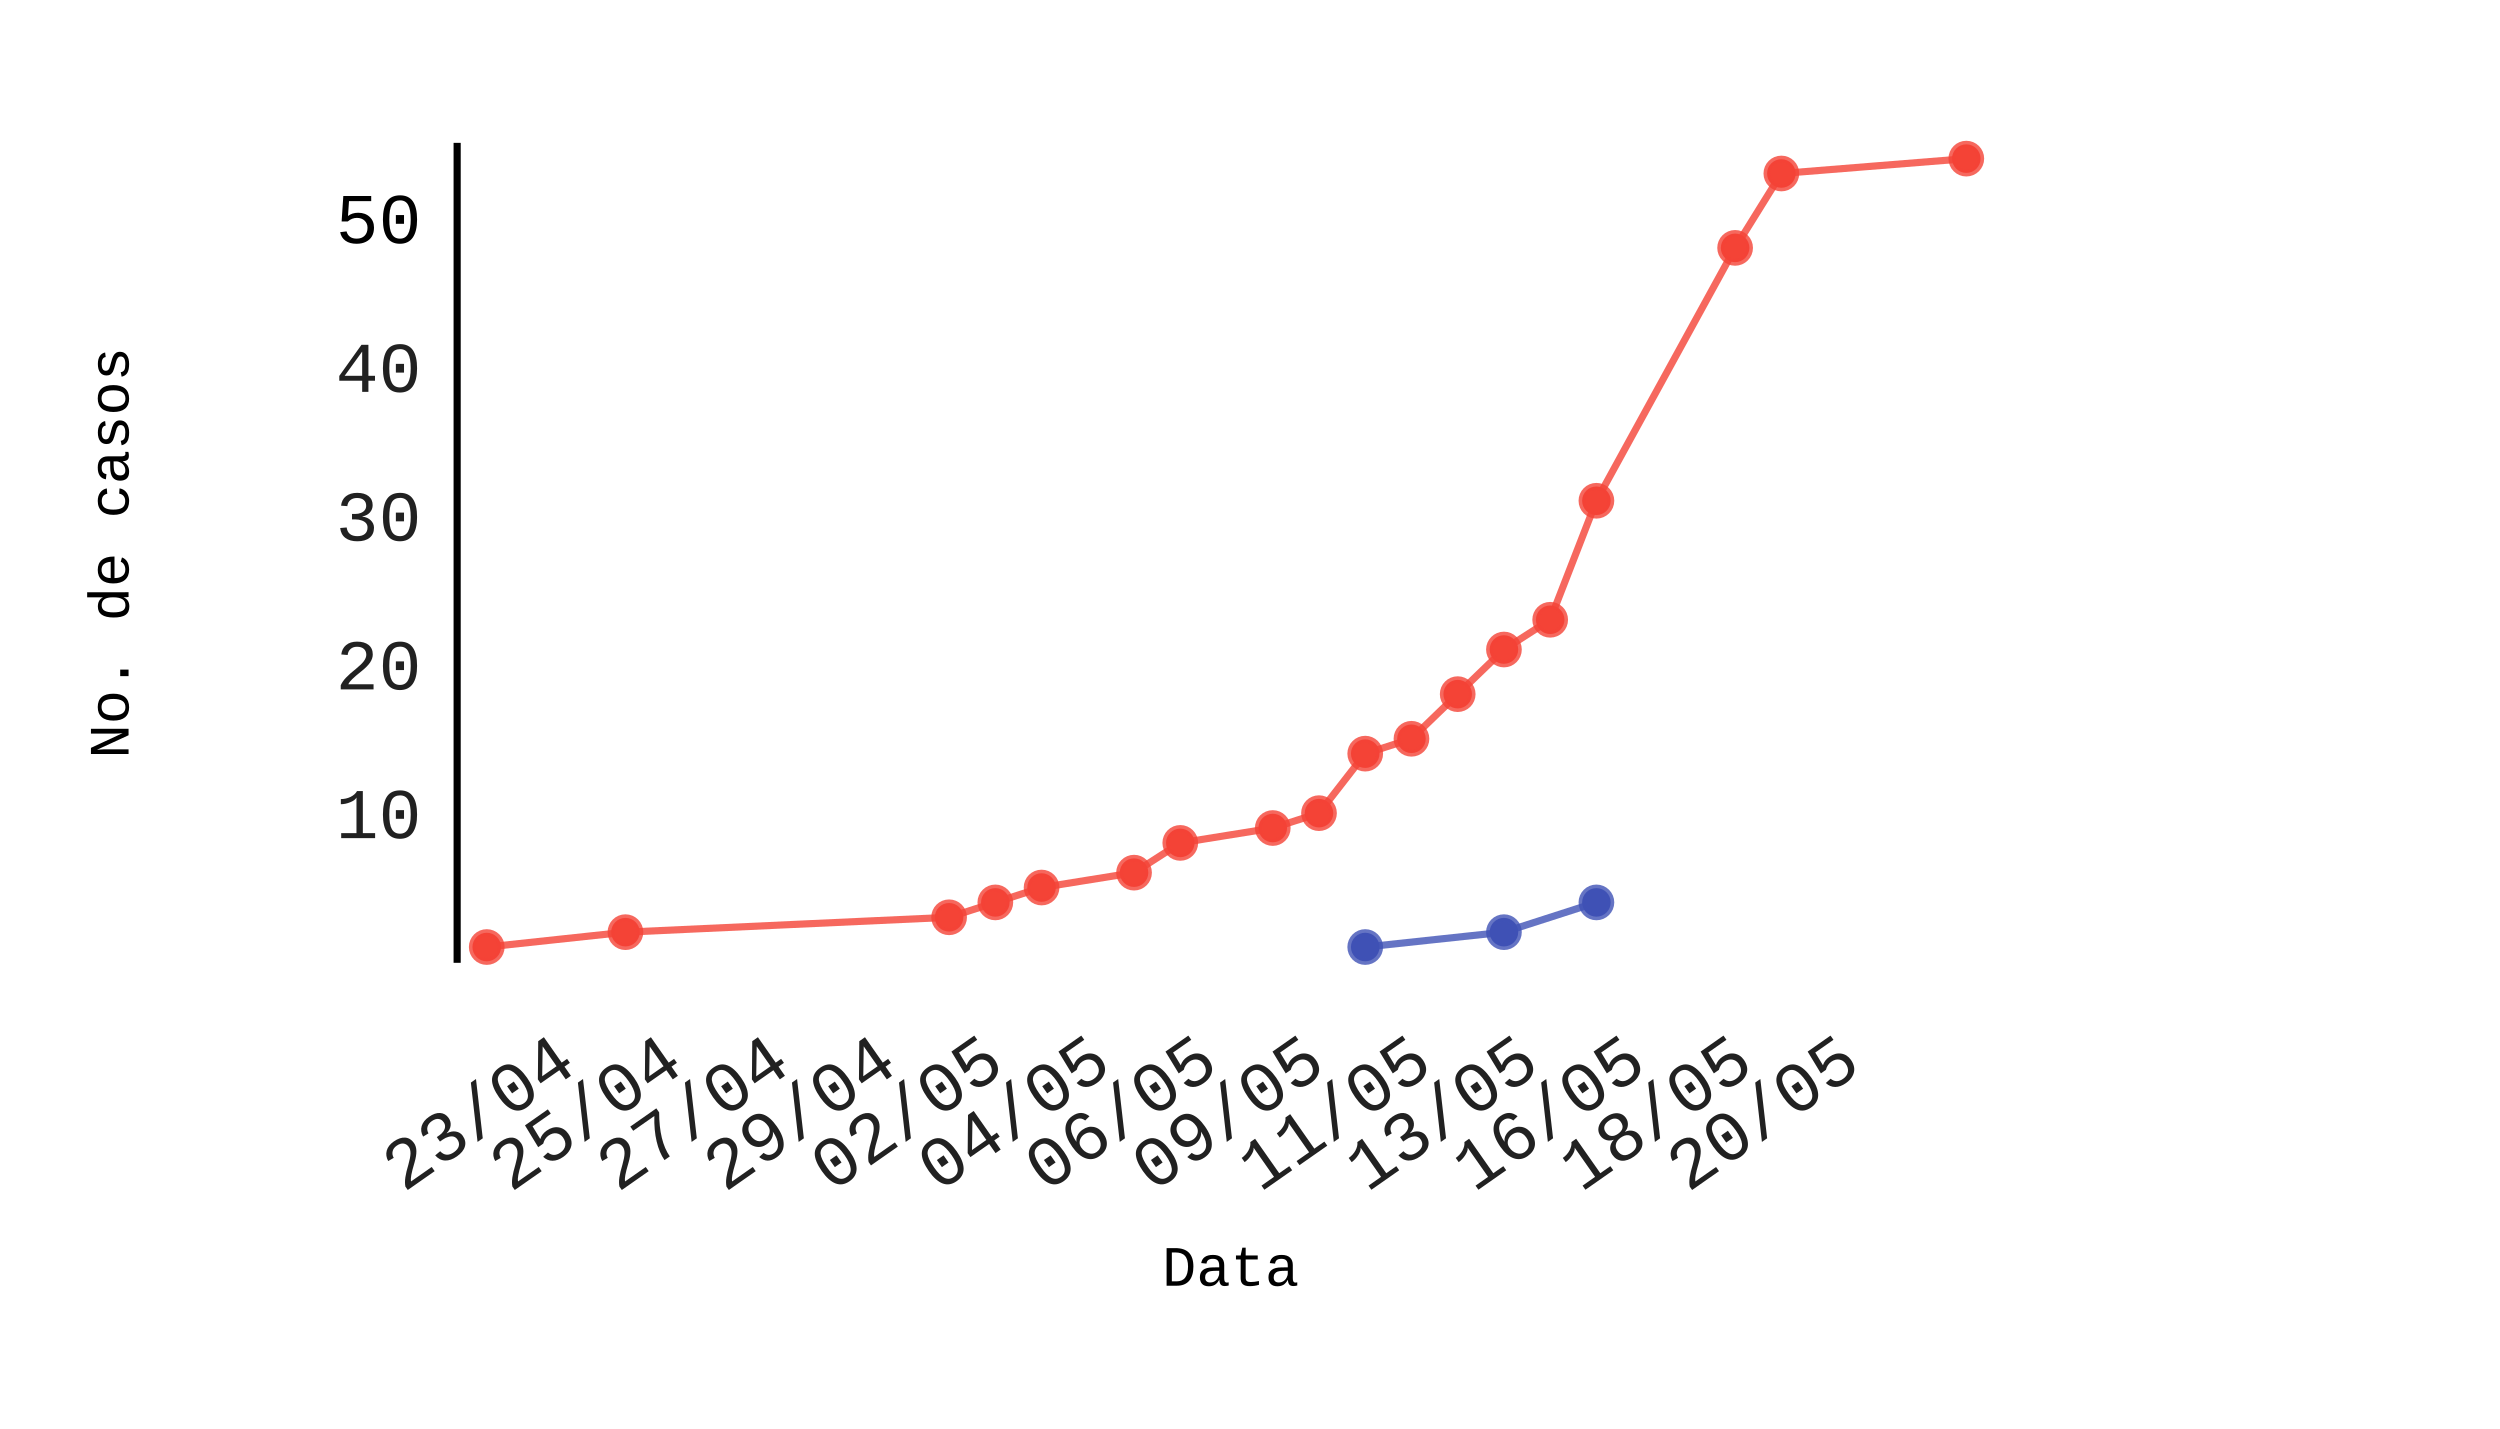
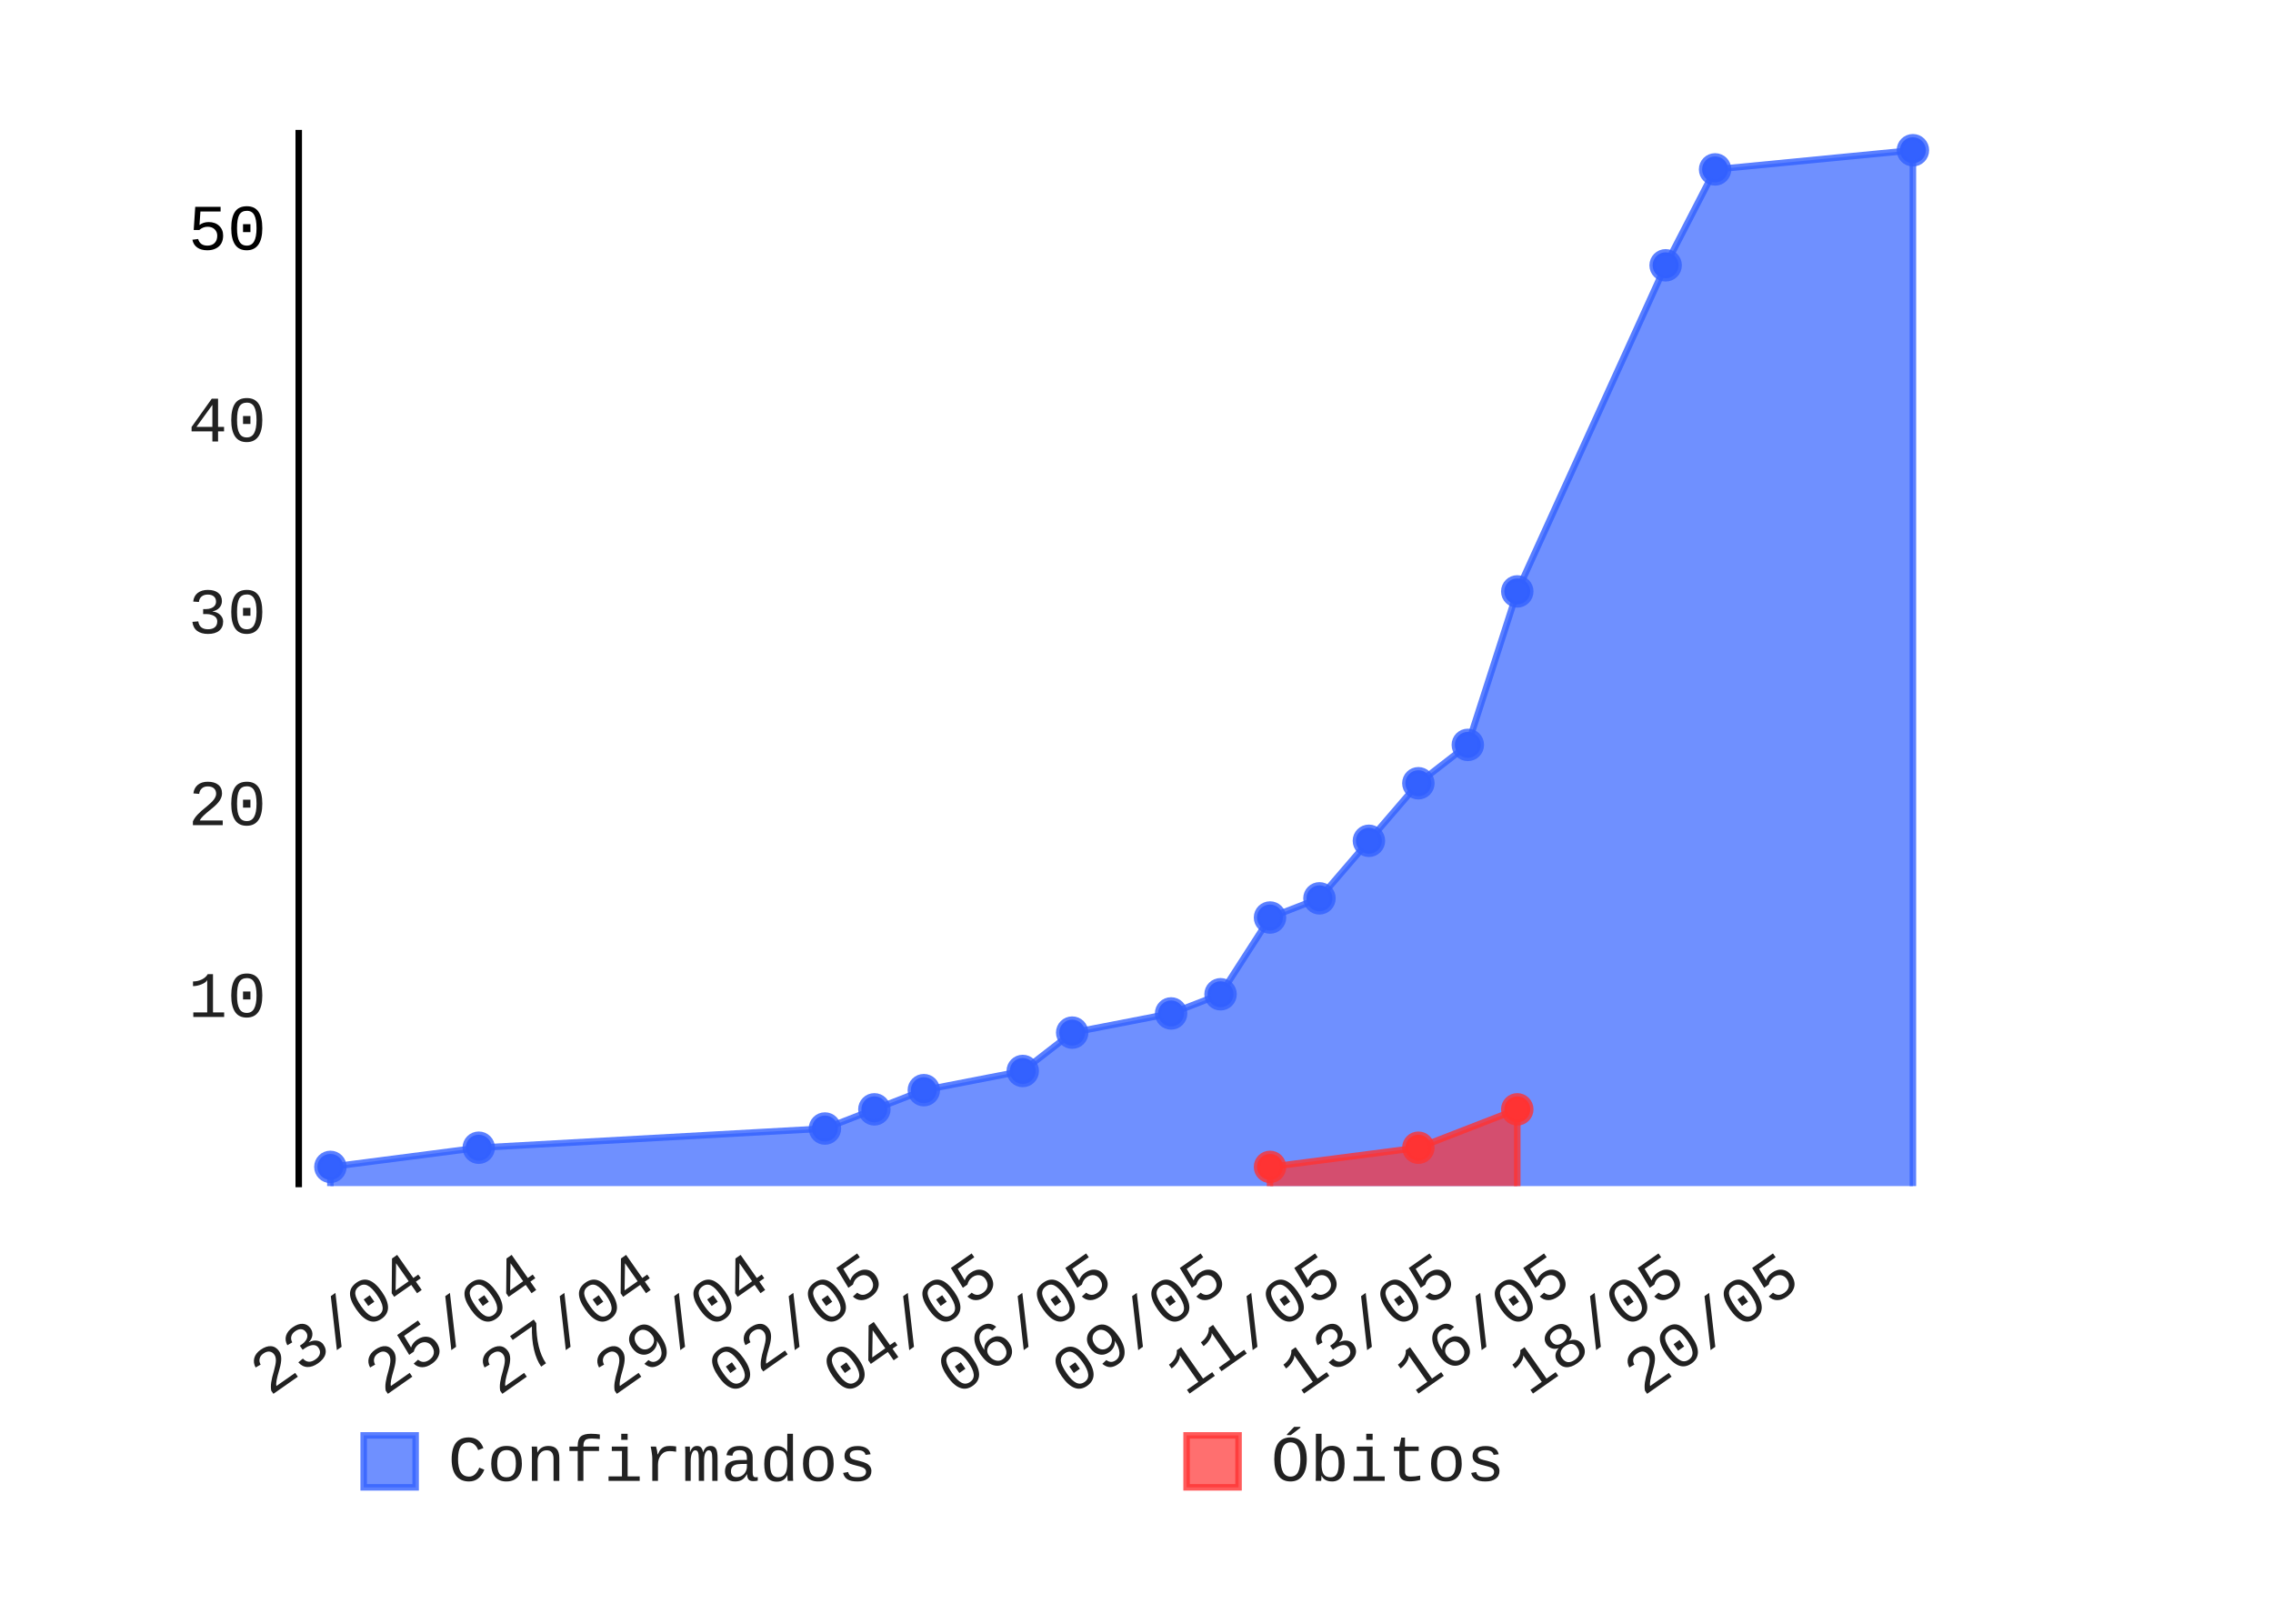
- <svg xmlns="http://www.w3.org/2000/svg" id="chart-ad7daafb-97aa-437b-8ef3-629d88a9de7e" class="pygal-chart" viewBox="0 0 350 200" width="350" height="200">
+ <svg xmlns="http://www.w3.org/2000/svg" id="chart-1b5dc4db-fe65-46c1-9744-a2444bf0a1ac" class="pygal-chart" viewBox="0 0 350 250" width="350" height="250">
  <defs>
-     <style type="text/css">#chart-ad7daafb-97aa-437b-8ef3-629d88a9de7e{-webkit-user-select:none;-webkit-font-smoothing:antialiased;font-family:Consolas,"Liberation Mono",Menlo,Courier,monospace}#chart-ad7daafb-97aa-437b-8ef3-629d88a9de7e .title{font-family:Consolas,"Liberation Mono",Menlo,Courier,monospace;font-size:8px}#chart-ad7daafb-97aa-437b-8ef3-629d88a9de7e .legends .legend text{font-family:Consolas,"Liberation Mono",Menlo,Courier,monospace;font-size:14px}#chart-ad7daafb-97aa-437b-8ef3-629d88a9de7e .axis text{font-family:Consolas,"Liberation Mono",Menlo,Courier,monospace;font-size:10px}#chart-ad7daafb-97aa-437b-8ef3-629d88a9de7e .axis text.major{font-family:Consolas,"Liberation Mono",Menlo,Courier,monospace;font-size:10px}#chart-ad7daafb-97aa-437b-8ef3-629d88a9de7e .text-overlay text.value{font-family:Consolas,"Liberation Mono",Menlo,Courier,monospace;font-size:16px}#chart-ad7daafb-97aa-437b-8ef3-629d88a9de7e .text-overlay text.label{font-family:Consolas,"Liberation Mono",Menlo,Courier,monospace;font-size:10px}#chart-ad7daafb-97aa-437b-8ef3-629d88a9de7e .tooltip{font-family:Consolas,"Liberation Mono",Menlo,Courier,monospace;font-size:14px}#chart-ad7daafb-97aa-437b-8ef3-629d88a9de7e text.no_data{font-family:Consolas,"Liberation Mono",Menlo,Courier,monospace;font-size:64px}
- #chart-ad7daafb-97aa-437b-8ef3-629d88a9de7e{background-color:transparent}#chart-ad7daafb-97aa-437b-8ef3-629d88a9de7e path,#chart-ad7daafb-97aa-437b-8ef3-629d88a9de7e line,#chart-ad7daafb-97aa-437b-8ef3-629d88a9de7e rect,#chart-ad7daafb-97aa-437b-8ef3-629d88a9de7e circle{-webkit-transition:150ms;-moz-transition:150ms;transition:150ms}#chart-ad7daafb-97aa-437b-8ef3-629d88a9de7e .graph &gt; .background{fill:transparent}#chart-ad7daafb-97aa-437b-8ef3-629d88a9de7e .plot &gt; .background{fill:rgba(255,255,255,1)}#chart-ad7daafb-97aa-437b-8ef3-629d88a9de7e .graph{fill:rgba(0,0,0,.87)}#chart-ad7daafb-97aa-437b-8ef3-629d88a9de7e text.no_data{fill:rgba(0,0,0,1)}#chart-ad7daafb-97aa-437b-8ef3-629d88a9de7e .title{fill:rgba(0,0,0,1)}#chart-ad7daafb-97aa-437b-8ef3-629d88a9de7e .legends .legend text{fill:rgba(0,0,0,.87)}#chart-ad7daafb-97aa-437b-8ef3-629d88a9de7e .legends .legend:hover text{fill:rgba(0,0,0,1)}#chart-ad7daafb-97aa-437b-8ef3-629d88a9de7e .axis .line{stroke:rgba(0,0,0,1)}#chart-ad7daafb-97aa-437b-8ef3-629d88a9de7e .axis .guide.line{stroke:rgba(0,0,0,.54)}#chart-ad7daafb-97aa-437b-8ef3-629d88a9de7e .axis .major.line{stroke:rgba(0,0,0,.87)}#chart-ad7daafb-97aa-437b-8ef3-629d88a9de7e .axis text.major{fill:rgba(0,0,0,1)}#chart-ad7daafb-97aa-437b-8ef3-629d88a9de7e .axis.y .guides:hover .guide.line,#chart-ad7daafb-97aa-437b-8ef3-629d88a9de7e .line-graph .axis.x .guides:hover .guide.line,#chart-ad7daafb-97aa-437b-8ef3-629d88a9de7e .stackedline-graph .axis.x .guides:hover .guide.line,#chart-ad7daafb-97aa-437b-8ef3-629d88a9de7e .xy-graph .axis.x .guides:hover .guide.line{stroke:rgba(0,0,0,1)}#chart-ad7daafb-97aa-437b-8ef3-629d88a9de7e .axis .guides:hover text{fill:rgba(0,0,0,1)}#chart-ad7daafb-97aa-437b-8ef3-629d88a9de7e .reactive{fill-opacity:.7;stroke-opacity:.8}#chart-ad7daafb-97aa-437b-8ef3-629d88a9de7e .ci{stroke:rgba(0,0,0,.87)}#chart-ad7daafb-97aa-437b-8ef3-629d88a9de7e .reactive.active,#chart-ad7daafb-97aa-437b-8ef3-629d88a9de7e .active .reactive{fill-opacity:.8;stroke-opacity:.9;stroke-width:4}#chart-ad7daafb-97aa-437b-8ef3-629d88a9de7e .ci .reactive.active{stroke-width:1.5}#chart-ad7daafb-97aa-437b-8ef3-629d88a9de7e .series text{fill:rgba(0,0,0,1)}#chart-ad7daafb-97aa-437b-8ef3-629d88a9de7e .tooltip rect{fill:rgba(255,255,255,1);stroke:rgba(0,0,0,1);-webkit-transition:opacity 150ms;-moz-transition:opacity 150ms;transition:opacity 150ms}#chart-ad7daafb-97aa-437b-8ef3-629d88a9de7e .tooltip .label{fill:rgba(0,0,0,.87)}#chart-ad7daafb-97aa-437b-8ef3-629d88a9de7e .tooltip .label{fill:rgba(0,0,0,.87)}#chart-ad7daafb-97aa-437b-8ef3-629d88a9de7e .tooltip .legend{font-size:.8em;fill:rgba(0,0,0,.54)}#chart-ad7daafb-97aa-437b-8ef3-629d88a9de7e .tooltip .x_label{font-size:.6em;fill:rgba(0,0,0,1)}#chart-ad7daafb-97aa-437b-8ef3-629d88a9de7e .tooltip .xlink{font-size:.5em;text-decoration:underline}#chart-ad7daafb-97aa-437b-8ef3-629d88a9de7e .tooltip .value{font-size:1.5em}#chart-ad7daafb-97aa-437b-8ef3-629d88a9de7e .bound{font-size:.5em}#chart-ad7daafb-97aa-437b-8ef3-629d88a9de7e .max-value{font-size:.75em;fill:rgba(0,0,0,.54)}#chart-ad7daafb-97aa-437b-8ef3-629d88a9de7e .map-element{fill:rgba(255,255,255,1);stroke:rgba(0,0,0,.54) !important}#chart-ad7daafb-97aa-437b-8ef3-629d88a9de7e .map-element .reactive{fill-opacity:inherit;stroke-opacity:inherit}#chart-ad7daafb-97aa-437b-8ef3-629d88a9de7e .color-0,#chart-ad7daafb-97aa-437b-8ef3-629d88a9de7e .color-0 a:visited{stroke:#F44336;fill:#F44336}#chart-ad7daafb-97aa-437b-8ef3-629d88a9de7e .color-1,#chart-ad7daafb-97aa-437b-8ef3-629d88a9de7e .color-1 a:visited{stroke:#3F51B5;fill:#3F51B5}#chart-ad7daafb-97aa-437b-8ef3-629d88a9de7e .text-overlay .color-0 text{fill:black}#chart-ad7daafb-97aa-437b-8ef3-629d88a9de7e .text-overlay .color-1 text{fill:black}
- #chart-ad7daafb-97aa-437b-8ef3-629d88a9de7e text.no_data{text-anchor:middle}#chart-ad7daafb-97aa-437b-8ef3-629d88a9de7e .guide.line{fill:none}#chart-ad7daafb-97aa-437b-8ef3-629d88a9de7e .centered{text-anchor:middle}#chart-ad7daafb-97aa-437b-8ef3-629d88a9de7e .title{text-anchor:middle}#chart-ad7daafb-97aa-437b-8ef3-629d88a9de7e .legends .legend text{fill-opacity:1}#chart-ad7daafb-97aa-437b-8ef3-629d88a9de7e .axis.x text{text-anchor:middle}#chart-ad7daafb-97aa-437b-8ef3-629d88a9de7e .axis.x:not(.web) text[transform]{text-anchor:start}#chart-ad7daafb-97aa-437b-8ef3-629d88a9de7e .axis.x:not(.web) text[transform].backwards{text-anchor:end}#chart-ad7daafb-97aa-437b-8ef3-629d88a9de7e .axis.y text{text-anchor:end}#chart-ad7daafb-97aa-437b-8ef3-629d88a9de7e .axis.y text[transform].backwards{text-anchor:start}#chart-ad7daafb-97aa-437b-8ef3-629d88a9de7e .axis.y2 text{text-anchor:start}#chart-ad7daafb-97aa-437b-8ef3-629d88a9de7e .axis.y2 text[transform].backwards{text-anchor:end}#chart-ad7daafb-97aa-437b-8ef3-629d88a9de7e .axis .guide.line{stroke-dasharray:4,4}#chart-ad7daafb-97aa-437b-8ef3-629d88a9de7e .axis .major.guide.line{stroke-dasharray:6,6}#chart-ad7daafb-97aa-437b-8ef3-629d88a9de7e .horizontal .axis.y .guide.line,#chart-ad7daafb-97aa-437b-8ef3-629d88a9de7e .horizontal .axis.y2 .guide.line,#chart-ad7daafb-97aa-437b-8ef3-629d88a9de7e .vertical .axis.x .guide.line{opacity:0}#chart-ad7daafb-97aa-437b-8ef3-629d88a9de7e .horizontal .axis.always_show .guide.line,#chart-ad7daafb-97aa-437b-8ef3-629d88a9de7e .vertical .axis.always_show .guide.line{opacity:1 !important}#chart-ad7daafb-97aa-437b-8ef3-629d88a9de7e .axis.y .guides:hover .guide.line,#chart-ad7daafb-97aa-437b-8ef3-629d88a9de7e .axis.y2 .guides:hover .guide.line,#chart-ad7daafb-97aa-437b-8ef3-629d88a9de7e .axis.x .guides:hover .guide.line{opacity:1}#chart-ad7daafb-97aa-437b-8ef3-629d88a9de7e .axis .guides:hover text{opacity:1}#chart-ad7daafb-97aa-437b-8ef3-629d88a9de7e .nofill{fill:none}#chart-ad7daafb-97aa-437b-8ef3-629d88a9de7e .subtle-fill{fill-opacity:.2}#chart-ad7daafb-97aa-437b-8ef3-629d88a9de7e .dot{stroke-width:1px;fill-opacity:1}#chart-ad7daafb-97aa-437b-8ef3-629d88a9de7e .dot.active{stroke-width:5px}#chart-ad7daafb-97aa-437b-8ef3-629d88a9de7e .dot.negative{fill:transparent}#chart-ad7daafb-97aa-437b-8ef3-629d88a9de7e text,#chart-ad7daafb-97aa-437b-8ef3-629d88a9de7e tspan{stroke:none !important}#chart-ad7daafb-97aa-437b-8ef3-629d88a9de7e .series text.active{opacity:1}#chart-ad7daafb-97aa-437b-8ef3-629d88a9de7e .tooltip rect{fill-opacity:.95;stroke-width:.5}#chart-ad7daafb-97aa-437b-8ef3-629d88a9de7e .tooltip text{fill-opacity:1}#chart-ad7daafb-97aa-437b-8ef3-629d88a9de7e .showable{visibility:hidden}#chart-ad7daafb-97aa-437b-8ef3-629d88a9de7e .showable.shown{visibility:visible}#chart-ad7daafb-97aa-437b-8ef3-629d88a9de7e .gauge-background{fill:rgba(229,229,229,1);stroke:none}#chart-ad7daafb-97aa-437b-8ef3-629d88a9de7e .bg-lines{stroke:transparent;stroke-width:2px}</style>
+     <style type="text/css">#chart-1b5dc4db-fe65-46c1-9744-a2444bf0a1ac{-webkit-user-select:none;-webkit-font-smoothing:antialiased;font-family:Consolas,"Liberation Mono",Menlo,Courier,monospace}#chart-1b5dc4db-fe65-46c1-9744-a2444bf0a1ac .title{font-family:Consolas,"Liberation Mono",Menlo,Courier,monospace;font-size:8px}#chart-1b5dc4db-fe65-46c1-9744-a2444bf0a1ac .legends .legend text{font-family:Consolas,"Liberation Mono",Menlo,Courier,monospace;font-size:10px}#chart-1b5dc4db-fe65-46c1-9744-a2444bf0a1ac .axis text{font-family:Consolas,"Liberation Mono",Menlo,Courier,monospace;font-size:10px}#chart-1b5dc4db-fe65-46c1-9744-a2444bf0a1ac .axis text.major{font-family:Consolas,"Liberation Mono",Menlo,Courier,monospace;font-size:10px}#chart-1b5dc4db-fe65-46c1-9744-a2444bf0a1ac .text-overlay text.value{font-family:Consolas,"Liberation Mono",Menlo,Courier,monospace;font-size:16px}#chart-1b5dc4db-fe65-46c1-9744-a2444bf0a1ac .text-overlay text.label{font-family:Consolas,"Liberation Mono",Menlo,Courier,monospace;font-size:10px}#chart-1b5dc4db-fe65-46c1-9744-a2444bf0a1ac .tooltip{font-family:Consolas,"Liberation Mono",Menlo,Courier,monospace;font-size:12px}#chart-1b5dc4db-fe65-46c1-9744-a2444bf0a1ac text.no_data{font-family:Consolas,"Liberation Mono",Menlo,Courier,monospace;font-size:64px}
+ #chart-1b5dc4db-fe65-46c1-9744-a2444bf0a1ac{background-color:transparent}#chart-1b5dc4db-fe65-46c1-9744-a2444bf0a1ac path,#chart-1b5dc4db-fe65-46c1-9744-a2444bf0a1ac line,#chart-1b5dc4db-fe65-46c1-9744-a2444bf0a1ac rect,#chart-1b5dc4db-fe65-46c1-9744-a2444bf0a1ac circle{-webkit-transition:150ms;-moz-transition:150ms;transition:150ms}#chart-1b5dc4db-fe65-46c1-9744-a2444bf0a1ac .graph &gt; .background{fill:transparent}#chart-1b5dc4db-fe65-46c1-9744-a2444bf0a1ac .plot &gt; .background{fill:rgba(255,255,255,1)}#chart-1b5dc4db-fe65-46c1-9744-a2444bf0a1ac .graph{fill:rgba(0,0,0,.87)}#chart-1b5dc4db-fe65-46c1-9744-a2444bf0a1ac text.no_data{fill:rgba(0,0,0,1)}#chart-1b5dc4db-fe65-46c1-9744-a2444bf0a1ac .title{fill:rgba(0,0,0,1)}#chart-1b5dc4db-fe65-46c1-9744-a2444bf0a1ac .legends .legend text{fill:rgba(0,0,0,.87)}#chart-1b5dc4db-fe65-46c1-9744-a2444bf0a1ac .legends .legend:hover text{fill:rgba(0,0,0,1)}#chart-1b5dc4db-fe65-46c1-9744-a2444bf0a1ac .axis .line{stroke:rgba(0,0,0,1)}#chart-1b5dc4db-fe65-46c1-9744-a2444bf0a1ac .axis .guide.line{stroke:rgba(0,0,0,.54)}#chart-1b5dc4db-fe65-46c1-9744-a2444bf0a1ac .axis .major.line{stroke:rgba(0,0,0,.87)}#chart-1b5dc4db-fe65-46c1-9744-a2444bf0a1ac .axis text.major{fill:rgba(0,0,0,1)}#chart-1b5dc4db-fe65-46c1-9744-a2444bf0a1ac .axis.y .guides:hover .guide.line,#chart-1b5dc4db-fe65-46c1-9744-a2444bf0a1ac .line-graph .axis.x .guides:hover .guide.line,#chart-1b5dc4db-fe65-46c1-9744-a2444bf0a1ac .stackedline-graph .axis.x .guides:hover .guide.line,#chart-1b5dc4db-fe65-46c1-9744-a2444bf0a1ac .xy-graph .axis.x .guides:hover .guide.line{stroke:rgba(0,0,0,1)}#chart-1b5dc4db-fe65-46c1-9744-a2444bf0a1ac .axis .guides:hover text{fill:rgba(0,0,0,1)}#chart-1b5dc4db-fe65-46c1-9744-a2444bf0a1ac .reactive{fill-opacity:.7;stroke-opacity:.8}#chart-1b5dc4db-fe65-46c1-9744-a2444bf0a1ac .ci{stroke:rgba(0,0,0,.87)}#chart-1b5dc4db-fe65-46c1-9744-a2444bf0a1ac .reactive.active,#chart-1b5dc4db-fe65-46c1-9744-a2444bf0a1ac .active .reactive{fill-opacity:.8;stroke-opacity:.9;stroke-width:4}#chart-1b5dc4db-fe65-46c1-9744-a2444bf0a1ac .ci .reactive.active{stroke-width:1.5}#chart-1b5dc4db-fe65-46c1-9744-a2444bf0a1ac .series text{fill:rgba(0,0,0,1)}#chart-1b5dc4db-fe65-46c1-9744-a2444bf0a1ac .tooltip rect{fill:rgba(255,255,255,1);stroke:rgba(0,0,0,1);-webkit-transition:opacity 150ms;-moz-transition:opacity 150ms;transition:opacity 150ms}#chart-1b5dc4db-fe65-46c1-9744-a2444bf0a1ac .tooltip .label{fill:rgba(0,0,0,.87)}#chart-1b5dc4db-fe65-46c1-9744-a2444bf0a1ac .tooltip .label{fill:rgba(0,0,0,.87)}#chart-1b5dc4db-fe65-46c1-9744-a2444bf0a1ac .tooltip .legend{font-size:.8em;fill:rgba(0,0,0,.54)}#chart-1b5dc4db-fe65-46c1-9744-a2444bf0a1ac .tooltip .x_label{font-size:.6em;fill:rgba(0,0,0,1)}#chart-1b5dc4db-fe65-46c1-9744-a2444bf0a1ac .tooltip .xlink{font-size:.5em;text-decoration:underline}#chart-1b5dc4db-fe65-46c1-9744-a2444bf0a1ac .tooltip .value{font-size:1.5em}#chart-1b5dc4db-fe65-46c1-9744-a2444bf0a1ac .bound{font-size:.5em}#chart-1b5dc4db-fe65-46c1-9744-a2444bf0a1ac .max-value{font-size:.75em;fill:rgba(0,0,0,.54)}#chart-1b5dc4db-fe65-46c1-9744-a2444bf0a1ac .map-element{fill:rgba(255,255,255,1);stroke:rgba(0,0,0,.54) !important}#chart-1b5dc4db-fe65-46c1-9744-a2444bf0a1ac .map-element .reactive{fill-opacity:inherit;stroke-opacity:inherit}#chart-1b5dc4db-fe65-46c1-9744-a2444bf0a1ac .color-0,#chart-1b5dc4db-fe65-46c1-9744-a2444bf0a1ac .color-0 a:visited{stroke:#3361FF;fill:#3361FF}#chart-1b5dc4db-fe65-46c1-9744-a2444bf0a1ac .color-1,#chart-1b5dc4db-fe65-46c1-9744-a2444bf0a1ac .color-1 a:visited{stroke:#FF3333;fill:#FF3333}#chart-1b5dc4db-fe65-46c1-9744-a2444bf0a1ac .text-overlay .color-0 text{fill:black}#chart-1b5dc4db-fe65-46c1-9744-a2444bf0a1ac .text-overlay .color-1 text{fill:black}
+ #chart-1b5dc4db-fe65-46c1-9744-a2444bf0a1ac text.no_data{text-anchor:middle}#chart-1b5dc4db-fe65-46c1-9744-a2444bf0a1ac .guide.line{fill:none}#chart-1b5dc4db-fe65-46c1-9744-a2444bf0a1ac .centered{text-anchor:middle}#chart-1b5dc4db-fe65-46c1-9744-a2444bf0a1ac .title{text-anchor:middle}#chart-1b5dc4db-fe65-46c1-9744-a2444bf0a1ac .legends .legend text{fill-opacity:1}#chart-1b5dc4db-fe65-46c1-9744-a2444bf0a1ac .axis.x text{text-anchor:middle}#chart-1b5dc4db-fe65-46c1-9744-a2444bf0a1ac .axis.x:not(.web) text[transform]{text-anchor:start}#chart-1b5dc4db-fe65-46c1-9744-a2444bf0a1ac .axis.x:not(.web) text[transform].backwards{text-anchor:end}#chart-1b5dc4db-fe65-46c1-9744-a2444bf0a1ac .axis.y text{text-anchor:end}#chart-1b5dc4db-fe65-46c1-9744-a2444bf0a1ac .axis.y text[transform].backwards{text-anchor:start}#chart-1b5dc4db-fe65-46c1-9744-a2444bf0a1ac .axis.y2 text{text-anchor:start}#chart-1b5dc4db-fe65-46c1-9744-a2444bf0a1ac .axis.y2 text[transform].backwards{text-anchor:end}#chart-1b5dc4db-fe65-46c1-9744-a2444bf0a1ac .axis .guide.line{stroke-dasharray:4,4}#chart-1b5dc4db-fe65-46c1-9744-a2444bf0a1ac .axis .major.guide.line{stroke-dasharray:6,6}#chart-1b5dc4db-fe65-46c1-9744-a2444bf0a1ac .horizontal .axis.y .guide.line,#chart-1b5dc4db-fe65-46c1-9744-a2444bf0a1ac .horizontal .axis.y2 .guide.line,#chart-1b5dc4db-fe65-46c1-9744-a2444bf0a1ac .vertical .axis.x .guide.line{opacity:0}#chart-1b5dc4db-fe65-46c1-9744-a2444bf0a1ac .horizontal .axis.always_show .guide.line,#chart-1b5dc4db-fe65-46c1-9744-a2444bf0a1ac .vertical .axis.always_show .guide.line{opacity:1 !important}#chart-1b5dc4db-fe65-46c1-9744-a2444bf0a1ac .axis.y .guides:hover .guide.line,#chart-1b5dc4db-fe65-46c1-9744-a2444bf0a1ac .axis.y2 .guides:hover .guide.line,#chart-1b5dc4db-fe65-46c1-9744-a2444bf0a1ac .axis.x .guides:hover .guide.line{opacity:1}#chart-1b5dc4db-fe65-46c1-9744-a2444bf0a1ac .axis .guides:hover text{opacity:1}#chart-1b5dc4db-fe65-46c1-9744-a2444bf0a1ac .nofill{fill:none}#chart-1b5dc4db-fe65-46c1-9744-a2444bf0a1ac .subtle-fill{fill-opacity:.2}#chart-1b5dc4db-fe65-46c1-9744-a2444bf0a1ac .dot{stroke-width:1px;fill-opacity:1}#chart-1b5dc4db-fe65-46c1-9744-a2444bf0a1ac .dot.active{stroke-width:5px}#chart-1b5dc4db-fe65-46c1-9744-a2444bf0a1ac .dot.negative{fill:transparent}#chart-1b5dc4db-fe65-46c1-9744-a2444bf0a1ac text,#chart-1b5dc4db-fe65-46c1-9744-a2444bf0a1ac tspan{stroke:none !important}#chart-1b5dc4db-fe65-46c1-9744-a2444bf0a1ac .series text.active{opacity:1}#chart-1b5dc4db-fe65-46c1-9744-a2444bf0a1ac .tooltip rect{fill-opacity:.95;stroke-width:.5}#chart-1b5dc4db-fe65-46c1-9744-a2444bf0a1ac .tooltip text{fill-opacity:1}#chart-1b5dc4db-fe65-46c1-9744-a2444bf0a1ac .showable{visibility:hidden}#chart-1b5dc4db-fe65-46c1-9744-a2444bf0a1ac .showable.shown{visibility:visible}#chart-1b5dc4db-fe65-46c1-9744-a2444bf0a1ac .gauge-background{fill:rgba(229,229,229,1);stroke:none}#chart-1b5dc4db-fe65-46c1-9744-a2444bf0a1ac .bg-lines{stroke:transparent;stroke-width:2px}</style>
  </defs>
  <g class="graph datetimeline-graph vertical">
-     <rect x="0" y="0" width="350" height="200" class="background" />
-     <g transform="translate(64, 20)" class="plot">
-       <rect x="0" y="0" width="215.425" height="114.793" class="background" />
+     <rect x="0" y="0" width="350" height="250" class="background" />
+     <g transform="translate(46, 20)" class="plot">
+       <rect x="0" y="0" width="253.425" height="162.793" class="background" />
      <g class="axis y">
        <g class="guides">
-           <text x="-5" y="97.342" class="">10</text>
+           <text x="-5" y="136.581" class="">10</text>
        </g>
        <g class="guides">
-           <text x="-5" y="76.516" class="">20</text>
+           <text x="-5" y="107.047" class="">20</text>
        </g>
        <g class="guides">
-           <text x="-5" y="55.69" class="">30</text>
+           <text x="-5" y="77.513" class="">30</text>
        </g>
        <g class="guides">
-           <text x="-5" y="34.864" class="">40</text>
+           <text x="-5" y="47.979" class="">40</text>
        </g>
        <g class="guides">
-           <text x="-5" y="14.038" class="major">50</text>
+           <text x="-5" y="18.444" class="major">50</text>
        </g>
      </g>
      <g class="axis x">
-         <path d="M0 0 v114.793" class="line" />
+         <path d="M0 0 v162.793" class="line" />
        <g class="guides">
-           <path d="M17.089 0 v114.793" class="guide line" />
-           <text x="17.089" y="129.793" class="backwards" transform="rotate(325 17.08904 129.7927)">23/04</text>
+           <path d="M20.103 0 v162.793" class="guide line" />
+           <text x="20.103" y="177.793" class="backwards" transform="rotate(325 20.10346 177.7927)">23/04</text>
        </g>
        <g class="guides">
-           <path d="M32.073 0 v114.793" class="guide line" />
-           <text x="32.073" y="129.793" class="backwards" transform="rotate(325 32.07311 129.7927)">25/04</text>
+           <path d="M37.731 0 v162.793" class="guide line" />
+           <text x="37.731" y="177.793" class="backwards" transform="rotate(325 37.73065 177.7927)">25/04</text>
        </g>
        <g class="guides">
-           <path d="M47.057 0 v114.793" class="guide line" />
-           <text x="47.057" y="129.793" class="backwards" transform="rotate(325 47.05719 129.7927)">27/04</text>
+           <path d="M55.358 0 v162.793" class="guide line" />
+           <text x="55.358" y="177.793" class="backwards" transform="rotate(325 55.35784 177.7927)">27/04</text>
        </g>
        <g class="guides">
-           <path d="M62.041 0 v114.793" class="guide line" />
-           <text x="62.041" y="129.793" class="backwards" transform="rotate(325 62.04126 129.7927)">29/04</text>
+           <path d="M72.985 0 v162.793" class="guide line" />
+           <text x="72.985" y="177.793" class="backwards" transform="rotate(325 72.98504 177.7927)">29/04</text>
        </g>
        <g class="guides">
-           <path d="M77.025 0 v114.793" class="guide line" />
-           <text x="77.025" y="129.793" class="backwards" transform="rotate(325 77.02533 129.7927)">02/05</text>
+           <path d="M90.612 0 v162.793" class="guide line" />
+           <text x="90.612" y="177.793" class="backwards" transform="rotate(325 90.61223 177.7927)">02/05</text>
        </g>
        <g class="guides">
-           <path d="M92.009 0 v114.793" class="guide line" />
-           <text x="92.009" y="129.793" class="backwards" transform="rotate(325 92.00941 129.7927)">04/05</text>
+           <path d="M108.239 0 v162.793" class="guide line" />
+           <text x="108.239" y="177.793" class="backwards" transform="rotate(325 108.2394 177.7927)">04/05</text>
        </g>
        <g class="guides">
-           <path d="M106.993 0 v114.793" class="guide line" />
-           <text x="106.993" y="129.793" class="backwards" transform="rotate(325 106.9935 129.7927)">06/05</text>
+           <path d="M125.867 0 v162.793" class="guide line" />
+           <text x="125.867" y="177.793" class="backwards" transform="rotate(325 125.8666 177.7927)">06/05</text>
        </g>
        <g class="guides">
-           <path d="M121.978 0 v114.793" class="guide line" />
-           <text x="121.978" y="129.793" class="backwards" transform="rotate(325 121.9776 129.7927)">09/05</text>
+           <path d="M143.494 0 v162.793" class="guide line" />
+           <text x="143.494" y="177.793" class="backwards" transform="rotate(325 143.4938 177.7927)">09/05</text>
        </g>
        <g class="guides">
-           <path d="M136.962 0 v114.793" class="guide line" />
-           <text x="136.962" y="129.793" class="backwards" transform="rotate(325 136.9616 129.7927)">11/05</text>
+           <path d="M161.121 0 v162.793" class="guide line" />
+           <text x="161.121" y="177.793" class="backwards" transform="rotate(325 161.121 177.7927)">11/05</text>
        </g>
        <g class="guides">
-           <path d="M151.946 0 v114.793" class="guide line" />
-           <text x="151.946" y="129.793" class="backwards" transform="rotate(325 151.9457 129.7927)">13/05</text>
+           <path d="M178.748 0 v162.793" class="guide line" />
+           <text x="178.748" y="177.793" class="backwards" transform="rotate(325 178.7482 177.7927)">13/05</text>
        </g>
        <g class="guides">
-           <path d="M166.93 0 v114.793" class="guide line" />
-           <text x="166.93" y="129.793" class="backwards" transform="rotate(325 166.9298 129.7927)">16/05</text>
+           <path d="M196.375 0 v162.793" class="guide line" />
+           <text x="196.375" y="177.793" class="backwards" transform="rotate(325 196.3754 177.7927)">16/05</text>
        </g>
        <g class="guides">
-           <path d="M181.914 0 v114.793" class="guide line" />
-           <text x="181.914" y="129.793" class="backwards" transform="rotate(325 181.9139 129.7927)">18/05</text>
+           <path d="M214.003 0 v162.793" class="guide line" />
+           <text x="214.003" y="177.793" class="backwards" transform="rotate(325 214.0026 177.7927)">18/05</text>
        </g>
        <g class="guides">
-           <path d="M196.898 0 v114.793" class="guide line" />
-           <text x="196.898" y="129.793" class="backwards" transform="rotate(325 196.8979 129.7927)">20/05</text>
+           <path d="M231.63 0 v162.793" class="guide line" />
+           <text x="231.63" y="177.793" class="backwards" transform="rotate(325 231.6298 177.7927)">20/05</text>
        </g>
      </g>
      <g class="series serie-0 color-0">
-         <path d="M4.143 112.585 L23.562 110.503 68.874 108.42 75.347 106.337 81.82 104.255 94.766 102.172 101.24 98.007 114.186 95.924 120.659 93.842 127.132 85.511 133.605 83.429 140.078 77.181 146.551 70.933 153.025 66.768 159.498 50.107 178.917 14.703 185.39 4.29 211.283 2.208" class="line reactive nofill" />
+         <path d="M4.874 162.616 L4.874 159.662 27.718 156.709 81.023 153.755 88.638 150.802 96.253 147.848 111.483 144.895 119.098 138.988 134.328 136.035 141.943 133.081 149.558 121.268 157.173 118.314 164.787 109.454 172.402 100.594 180.017 94.687 187.632 71.059 210.477 20.851 218.092 6.084 248.552 3.131 248.552 162.616" class="line reactive" />
      </g>
      <g class="series serie-1 color-1">
-         <path d="M127.132 112.585 L146.551 110.503 159.498 106.337" class="line reactive nofill" />
+         <path d="M149.558 162.616 L149.558 159.662 172.402 156.709 187.632 150.802 187.632 162.616" class="line reactive" />
      </g>
    </g>
-     <g class="titles">
-       <text x="172.287" y="180.0" class="title">Data</text>
-       <text x="0" y="95.396" class="title" transform="rotate(-90 0 77.39635)">No. de casos</text>
-     </g>
-     <g transform="translate(64, 20)" class="plot overlay">
+     <g class="titles" />
+     <g transform="translate(46, 20)" class="plot overlay">
      <g class="series serie-0 color-0">
        <g class="dots">
-           <circle cx="4.143" cy="112.585" r="2" class="dot reactive tooltip-trigger" />
+           <circle cx="4.874" cy="159.662" r="2" class="dot reactive tooltip-trigger" />
        </g>
        <g class="dots">
-           <circle cx="23.562" cy="110.503" r="2" class="dot reactive tooltip-trigger" />
+           <circle cx="27.718" cy="156.709" r="2" class="dot reactive tooltip-trigger" />
        </g>
        <g class="dots">
-           <circle cx="68.874" cy="108.42" r="2" class="dot reactive tooltip-trigger" />
+           <circle cx="81.023" cy="153.755" r="2" class="dot reactive tooltip-trigger" />
        </g>
        <g class="dots">
-           <circle cx="75.347" cy="106.337" r="2" class="dot reactive tooltip-trigger" />
+           <circle cx="88.638" cy="150.802" r="2" class="dot reactive tooltip-trigger" />
        </g>
        <g class="dots">
-           <circle cx="81.82" cy="104.255" r="2" class="dot reactive tooltip-trigger" />
+           <circle cx="96.253" cy="147.848" r="2" class="dot reactive tooltip-trigger" />
        </g>
        <g class="dots">
-           <circle cx="94.766" cy="102.172" r="2" class="dot reactive tooltip-trigger" />
+           <circle cx="111.483" cy="144.895" r="2" class="dot reactive tooltip-trigger" />
        </g>
        <g class="dots">
-           <circle cx="101.24" cy="98.007" r="2" class="dot reactive tooltip-trigger" />
+           <circle cx="119.098" cy="138.988" r="2" class="dot reactive tooltip-trigger" />
        </g>
        <g class="dots">
-           <circle cx="114.186" cy="95.924" r="2" class="dot reactive tooltip-trigger" />
+           <circle cx="134.328" cy="136.035" r="2" class="dot reactive tooltip-trigger" />
        </g>
        <g class="dots">
-           <circle cx="120.659" cy="93.842" r="2" class="dot reactive tooltip-trigger" />
+           <circle cx="141.943" cy="133.081" r="2" class="dot reactive tooltip-trigger" />
        </g>
        <g class="dots">
-           <circle cx="127.132" cy="85.511" r="2" class="dot reactive tooltip-trigger" />
+           <circle cx="149.558" cy="121.268" r="2" class="dot reactive tooltip-trigger" />
        </g>
        <g class="dots">
-           <circle cx="133.605" cy="83.429" r="2" class="dot reactive tooltip-trigger" />
+           <circle cx="157.173" cy="118.314" r="2" class="dot reactive tooltip-trigger" />
        </g>
        <g class="dots">
-           <circle cx="140.078" cy="77.181" r="2" class="dot reactive tooltip-trigger" />
+           <circle cx="164.787" cy="109.454" r="2" class="dot reactive tooltip-trigger" />
        </g>
        <g class="dots">
-           <circle cx="146.551" cy="70.933" r="2" class="dot reactive tooltip-trigger" />
+           <circle cx="172.402" cy="100.594" r="2" class="dot reactive tooltip-trigger" />
        </g>
        <g class="dots">
-           <circle cx="153.025" cy="66.768" r="2" class="dot reactive tooltip-trigger" />
+           <circle cx="180.017" cy="94.687" r="2" class="dot reactive tooltip-trigger" />
        </g>
        <g class="dots">
-           <circle cx="159.498" cy="50.107" r="2" class="dot reactive tooltip-trigger" />
+           <circle cx="187.632" cy="71.059" r="2" class="dot reactive tooltip-trigger" />
        </g>
        <g class="dots">
-           <circle cx="178.917" cy="14.703" r="2" class="dot reactive tooltip-trigger" />
+           <circle cx="210.477" cy="20.851" r="2" class="dot reactive tooltip-trigger" />
        </g>
        <g class="dots">
-           <circle cx="185.39" cy="4.29" r="2" class="dot reactive tooltip-trigger" />
+           <circle cx="218.092" cy="6.084" r="2" class="dot reactive tooltip-trigger" />
        </g>
        <g class="dots">
-           <circle cx="211.283" cy="2.208" r="2" class="dot reactive tooltip-trigger" />
+           <circle cx="248.552" cy="3.131" r="2" class="dot reactive tooltip-trigger" />
        </g>
      </g>
      <g class="series serie-1 color-1">
        <g class="dots">
-           <circle cx="127.132" cy="112.585" r="2" class="dot reactive tooltip-trigger" />
+           <circle cx="149.558" cy="159.662" r="2" class="dot reactive tooltip-trigger" />
        </g>
        <g class="dots">
-           <circle cx="146.551" cy="110.503" r="2" class="dot reactive tooltip-trigger" />
+           <circle cx="172.402" cy="156.709" r="2" class="dot reactive tooltip-trigger" />
        </g>
        <g class="dots">
-           <circle cx="159.498" cy="106.337" r="2" class="dot reactive tooltip-trigger" />
+           <circle cx="187.632" cy="150.802" r="2" class="dot reactive tooltip-trigger" />
        </g>
      </g>
    </g>
-     <g transform="translate(64, 20)" class="plot text-overlay">
+     <g transform="translate(46, 20)" class="plot text-overlay">
      <g class="series serie-0 color-0" />
      <g class="series serie-1 color-1" />
    </g>
-     <g transform="translate(64, 20)" class="plot tooltip-overlay">
+     <g transform="translate(46, 20)" class="plot tooltip-overlay">
      <g transform="translate(0 0)" style="opacity: 0" class="tooltip">
        <rect rx="10" ry="10" width="0" height="0" class="tooltip-box" />
        <g class="text" />
      </g>
    </g>
+     <g transform="translate(56, 220)" class="legends">
+       <g id="activate-serie-0" class="legend reactive activate-serie">
+         <rect x="0.0" y="1.0" width="8" height="8" class="color-0 reactive" />
+         <text x="13.0" y="8.0">Confirmados</text>
+       </g>
+       <g id="activate-serie-1" class="legend reactive activate-serie">
+         <rect x="126.713" y="1.0" width="8" height="8" class="color-1 reactive" />
+         <text x="139.713" y="8.0">Óbitos</text>
+       </g>
+     </g>
  </g>
</svg>
